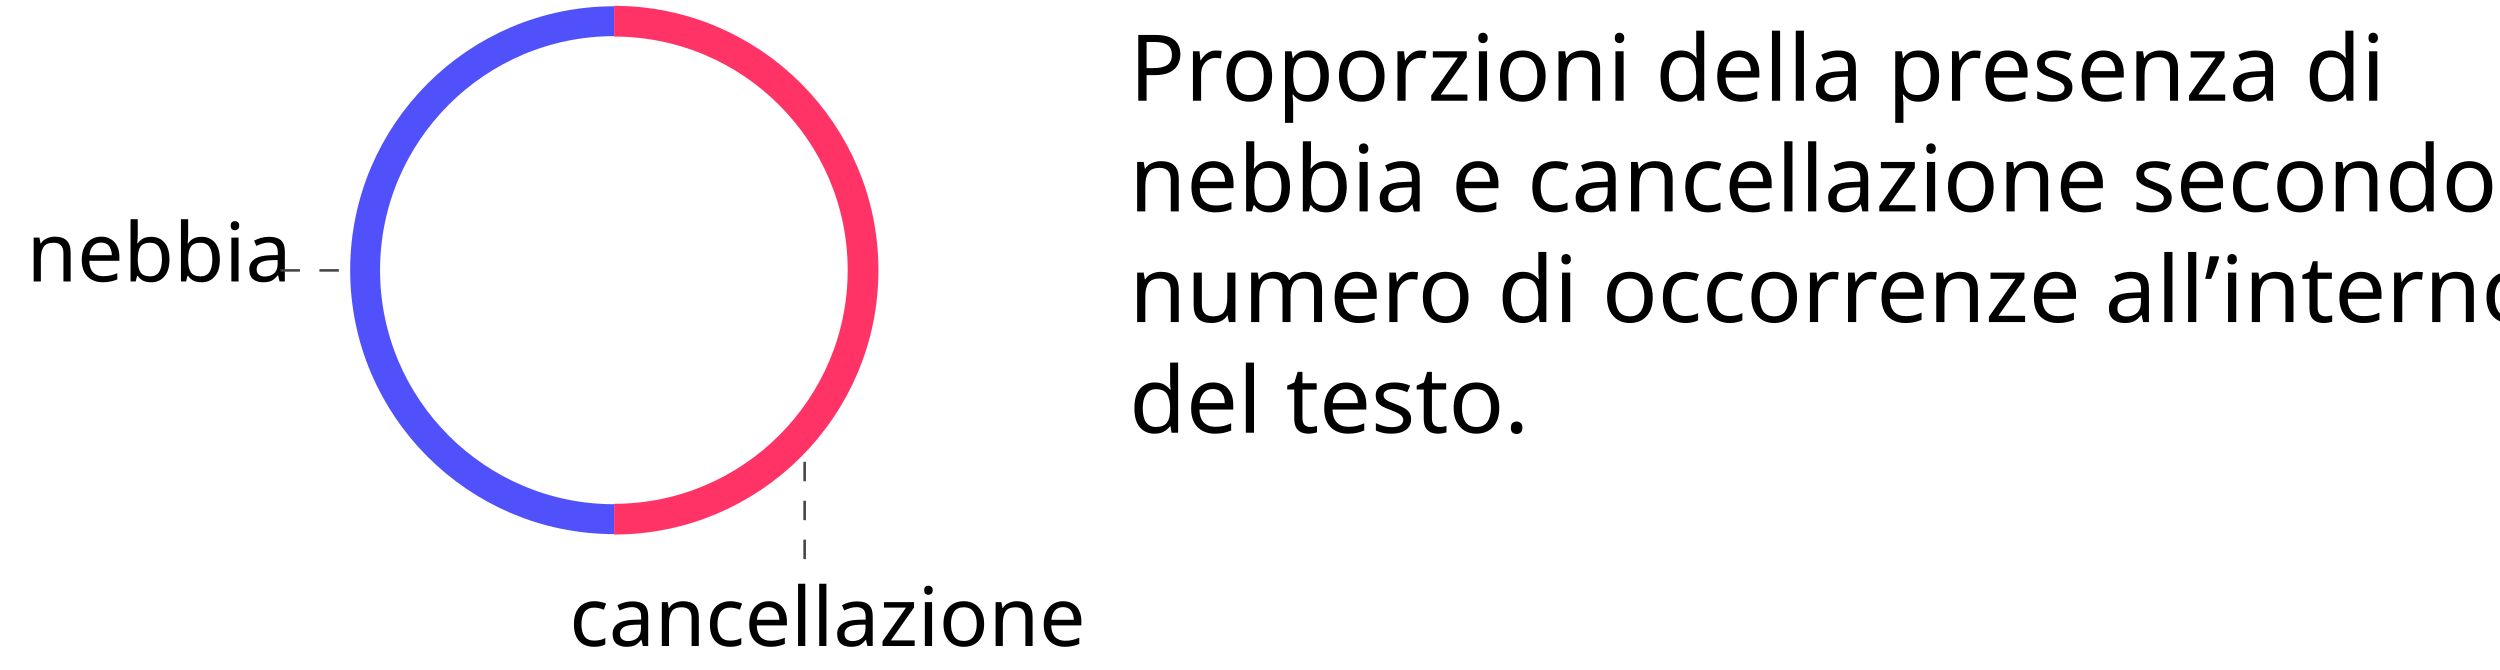
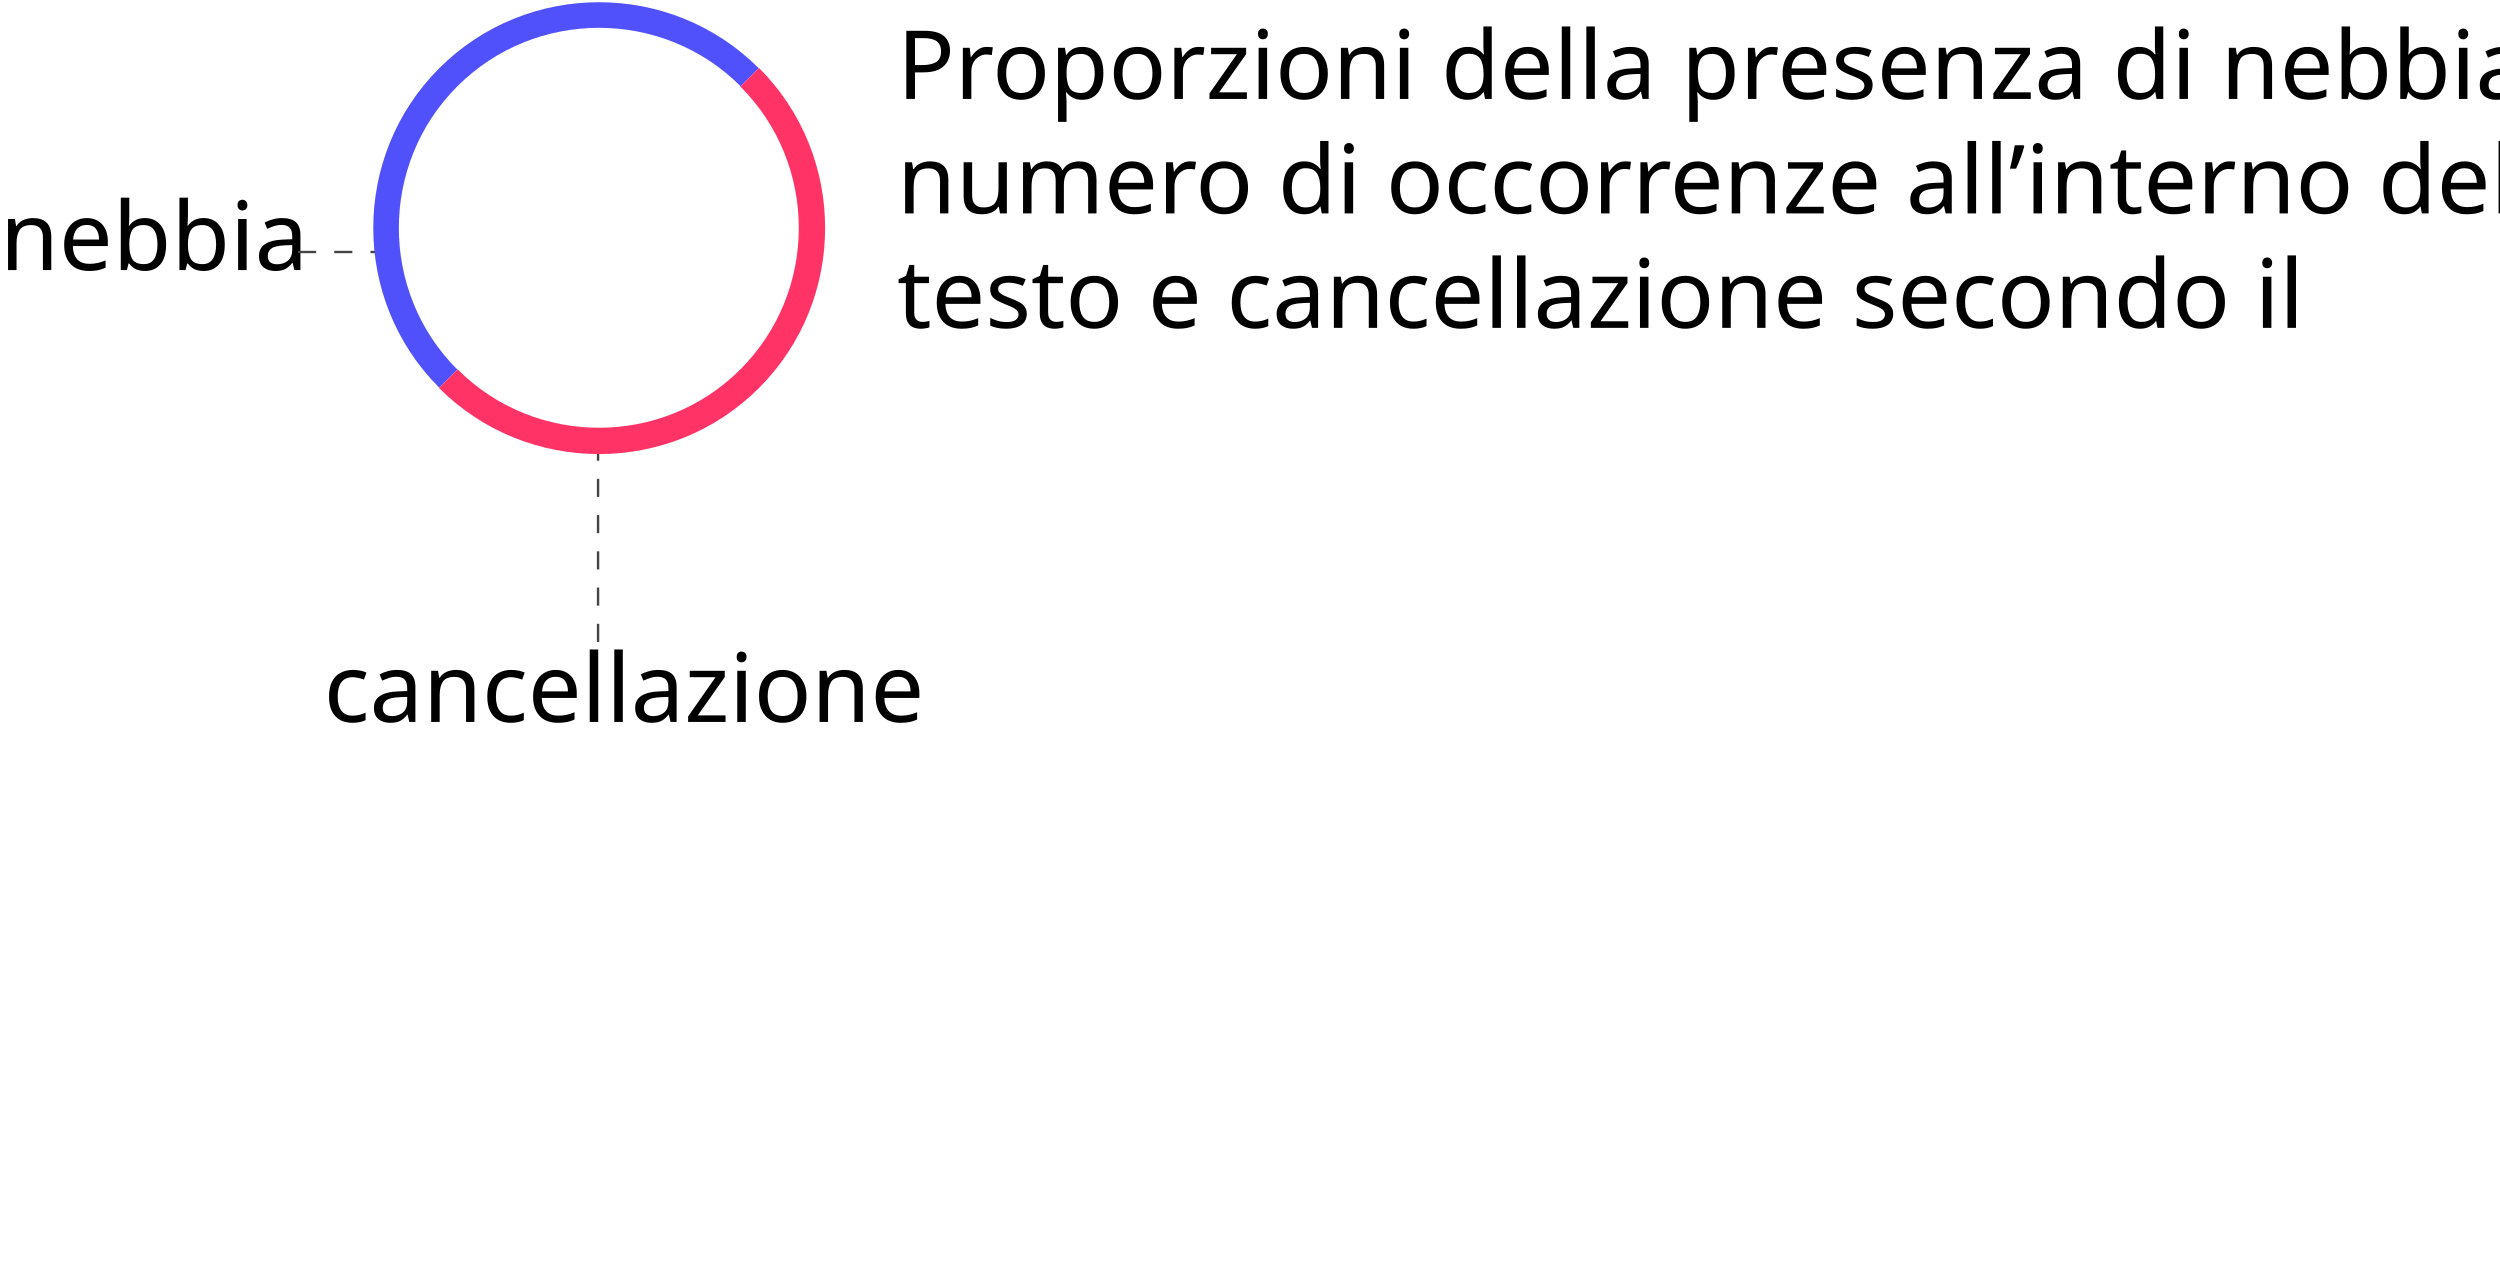
- <svg xmlns="http://www.w3.org/2000/svg" version="1.1" id="Layer_1" x="0px" y="0px" viewBox="0 0 244 65.3" style="enable-background:new 0 0 244 65.3;" xml:space="preserve">
+ <svg xmlns="http://www.w3.org/2000/svg" version="1.1" id="_x3C_Layer_x3E_" x="0px" y="0px" viewBox="0 0 262.1 132.1" style="enable-background:new 0 0 262.1 132.1;" xml:space="preserve">
  <style type="text/css">
	.st0{font-family:'HKGrotesk-Regular';}
- 	.st1{font-size:9px;}
- 	.st2{font-size:8px;}
- 	.st3{fill:none;stroke:#444444;stroke-width:0.25;stroke-dasharray:1.9,1.9;}
- 	.st4{fill:none;stroke:#5151FC;stroke-width:2.918;stroke-linejoin:round;}
- 	.st5{fill:none;stroke:#FF3366;stroke-width:3;stroke-miterlimit:10;}
+ 	.st1{font-size:10px;}
+ 	.st2{fill:none;stroke:#444444;stroke-width:0.25;stroke-dasharray:1.9,1.9;}
+ 	.st3{fill:none;stroke:#5151FC;stroke-width:2.684;stroke-linejoin:round;}
+ 	.st4{fill:none;stroke:#FF3366;stroke-width:2.76;stroke-miterlimit:10;}
+ 	.st5{fill:none;}
</style>
-   <g id="Group_242" transform="translate(47.735 -12.03)">
-     <text transform="matrix(1 0 0 1 62.4843 21.8644)" class="st0 st1">Proporzioni della presenza di </text>
-     <text transform="matrix(1 0 0 1 62.4843 32.6644)" class="st0 st1">nebbia e cancellazione secondo il </text>
-     <text transform="matrix(1 0 0 1 62.4843 43.4644)" class="st0 st1">numero di occorrenze all’interno </text>
-     <text transform="matrix(1 0 0 1 62.4843 54.2644)" class="st0 st1">del testo.</text>
-     <text transform="matrix(1 0 0 1 -45.1377 39.5024)" class="st0 st2">nebbia</text>
-     <text transform="matrix(1 0 0 1 7.8433 75.0824)" class="st0 st2">cancellazione</text>
-     <g id="Group-3" transform="translate(-32.86 47.62) rotate(-90)">
-       <path id="Path-6" class="st3" d="M9.2,22V11.5" />
+   <g>
+     <text transform="matrix(1 0 0 1 6.103516e-05 28.3164)" class="st0 st1">nebbia</text>
+     <text transform="matrix(1 0 0 1 33.951 75.6865)" class="st0 st1">cancellazione</text>
+     <g id="Group-3_3_" transform="translate(-32.86 47.62) rotate(-90)">
+       <path id="Path-6_1_" class="st2" d="M21.2,73.6V63.1" />
    </g>
-     <g id="Group-3-2" transform="translate(-17 -3)">
-       <path id="Path-6-2" class="st3" d="M47.8,69.6V55.1" />
+     <g id="Group-3-2_1_" transform="translate(-17 -3)">
+       <path id="Path-6-2_1_" class="st2" d="M79.7,70.3V49" />
    </g>
-     <g id="Ellipse_22" transform="translate(-18)">
-       <path id="Path_89" class="st4" d="M30.2,62.7c-13.4,0-24.3-10.9-24.3-24.3c0-13.4,10.9-24.3,24.3-24.3c0,0,0,0,0,0" />
-       <path id="Path_90" class="st5" d="M30.2,14.1c13.4,0,24.3,10.9,24.3,24.3c0,13.4-10.9,24.3-24.3,24.3" />
+     <g id="Ellipse_22_1_" transform="translate(-18)">
+       <path id="Path_89_1_" class="st3" d="M65,39.7c-8.7-8.7-8.7-22.9,0-31.6s22.9-8.7,31.6,0l0,0" />
+       <path id="Path_90_1_" class="st4" d="M96.6,8.1c8.7,8.7,8.7,22.9,0,31.6s-22.9,8.7-31.6,0" />
    </g>
+     <rect x="0" y="0.1" class="st5" width="250.4" height="132" />
+     <rect x="94.1" y="3.5" class="st5" width="168" height="51.8" />
+     <text transform="matrix(1 0 0 1 94.0514 10.3707)">
+       <tspan x="0" y="0" class="st0 st1">Proporzioni della presenza di nebbia </tspan>
+       <tspan x="0" y="12" class="st0 st1">numero di occorrenze all’interno del </tspan>
+       <tspan x="0" y="24" class="st0 st1">testo e cancellazione secondo il </tspan>
+     </text>
  </g>
</svg>
